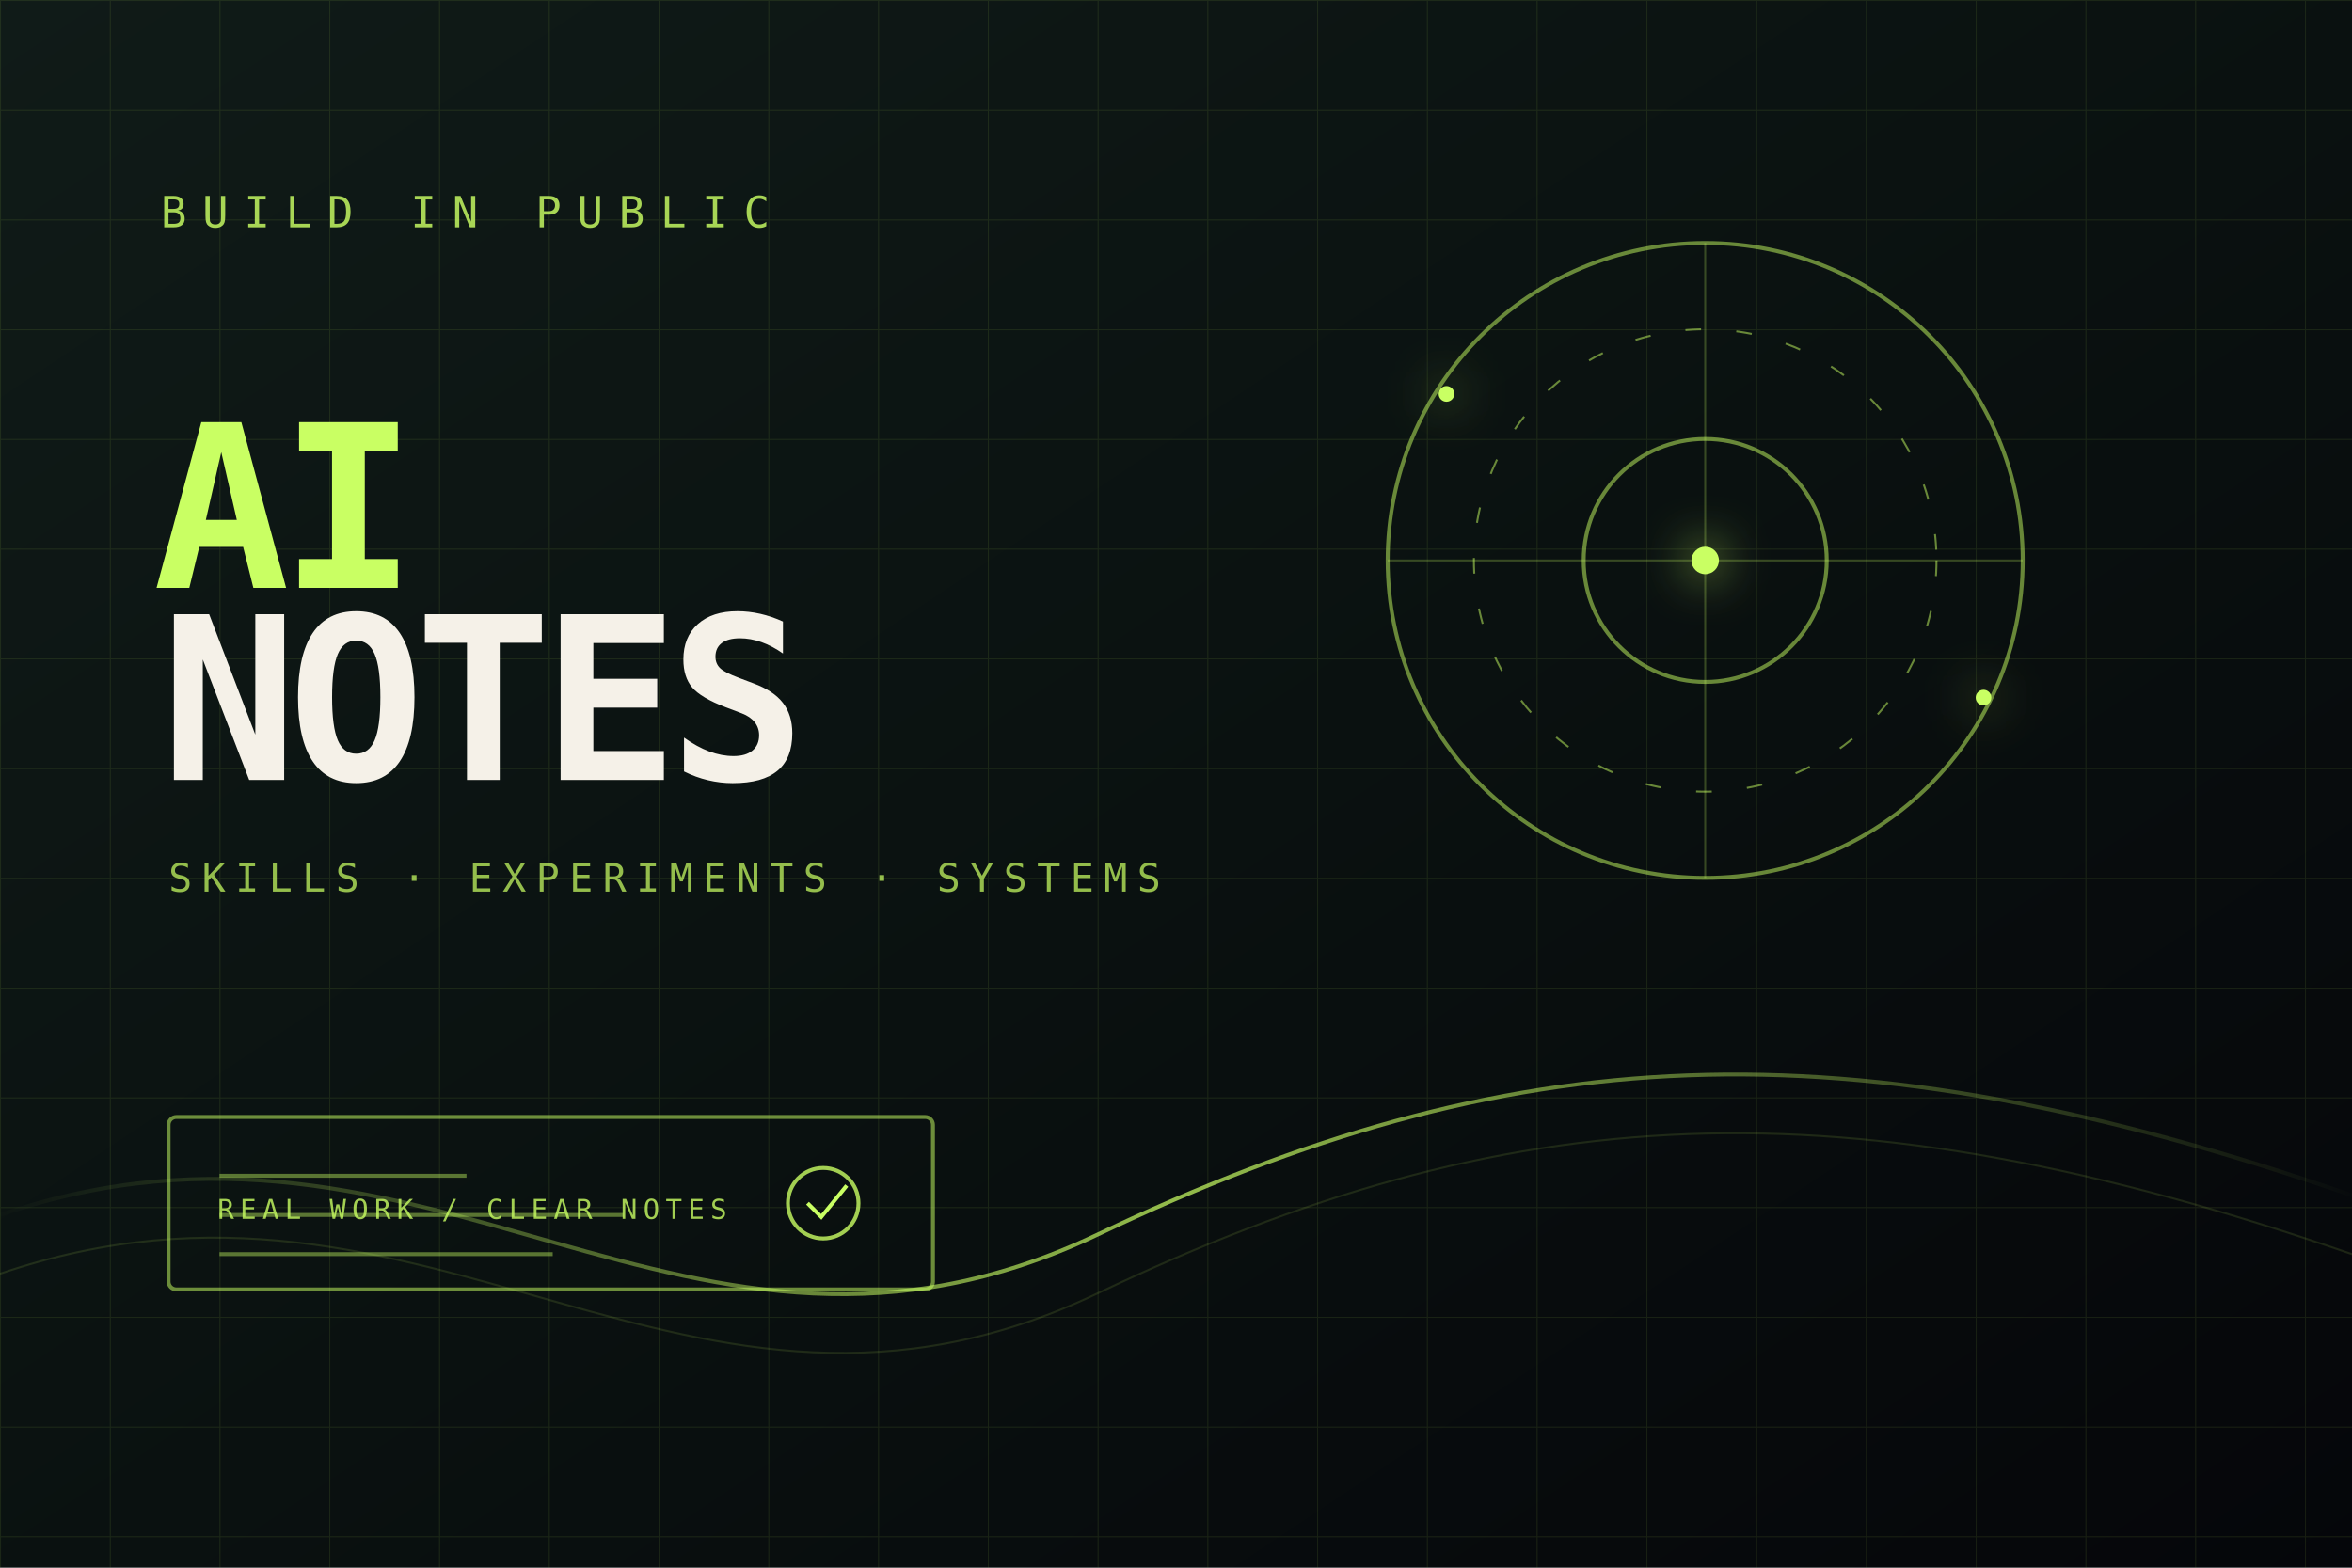
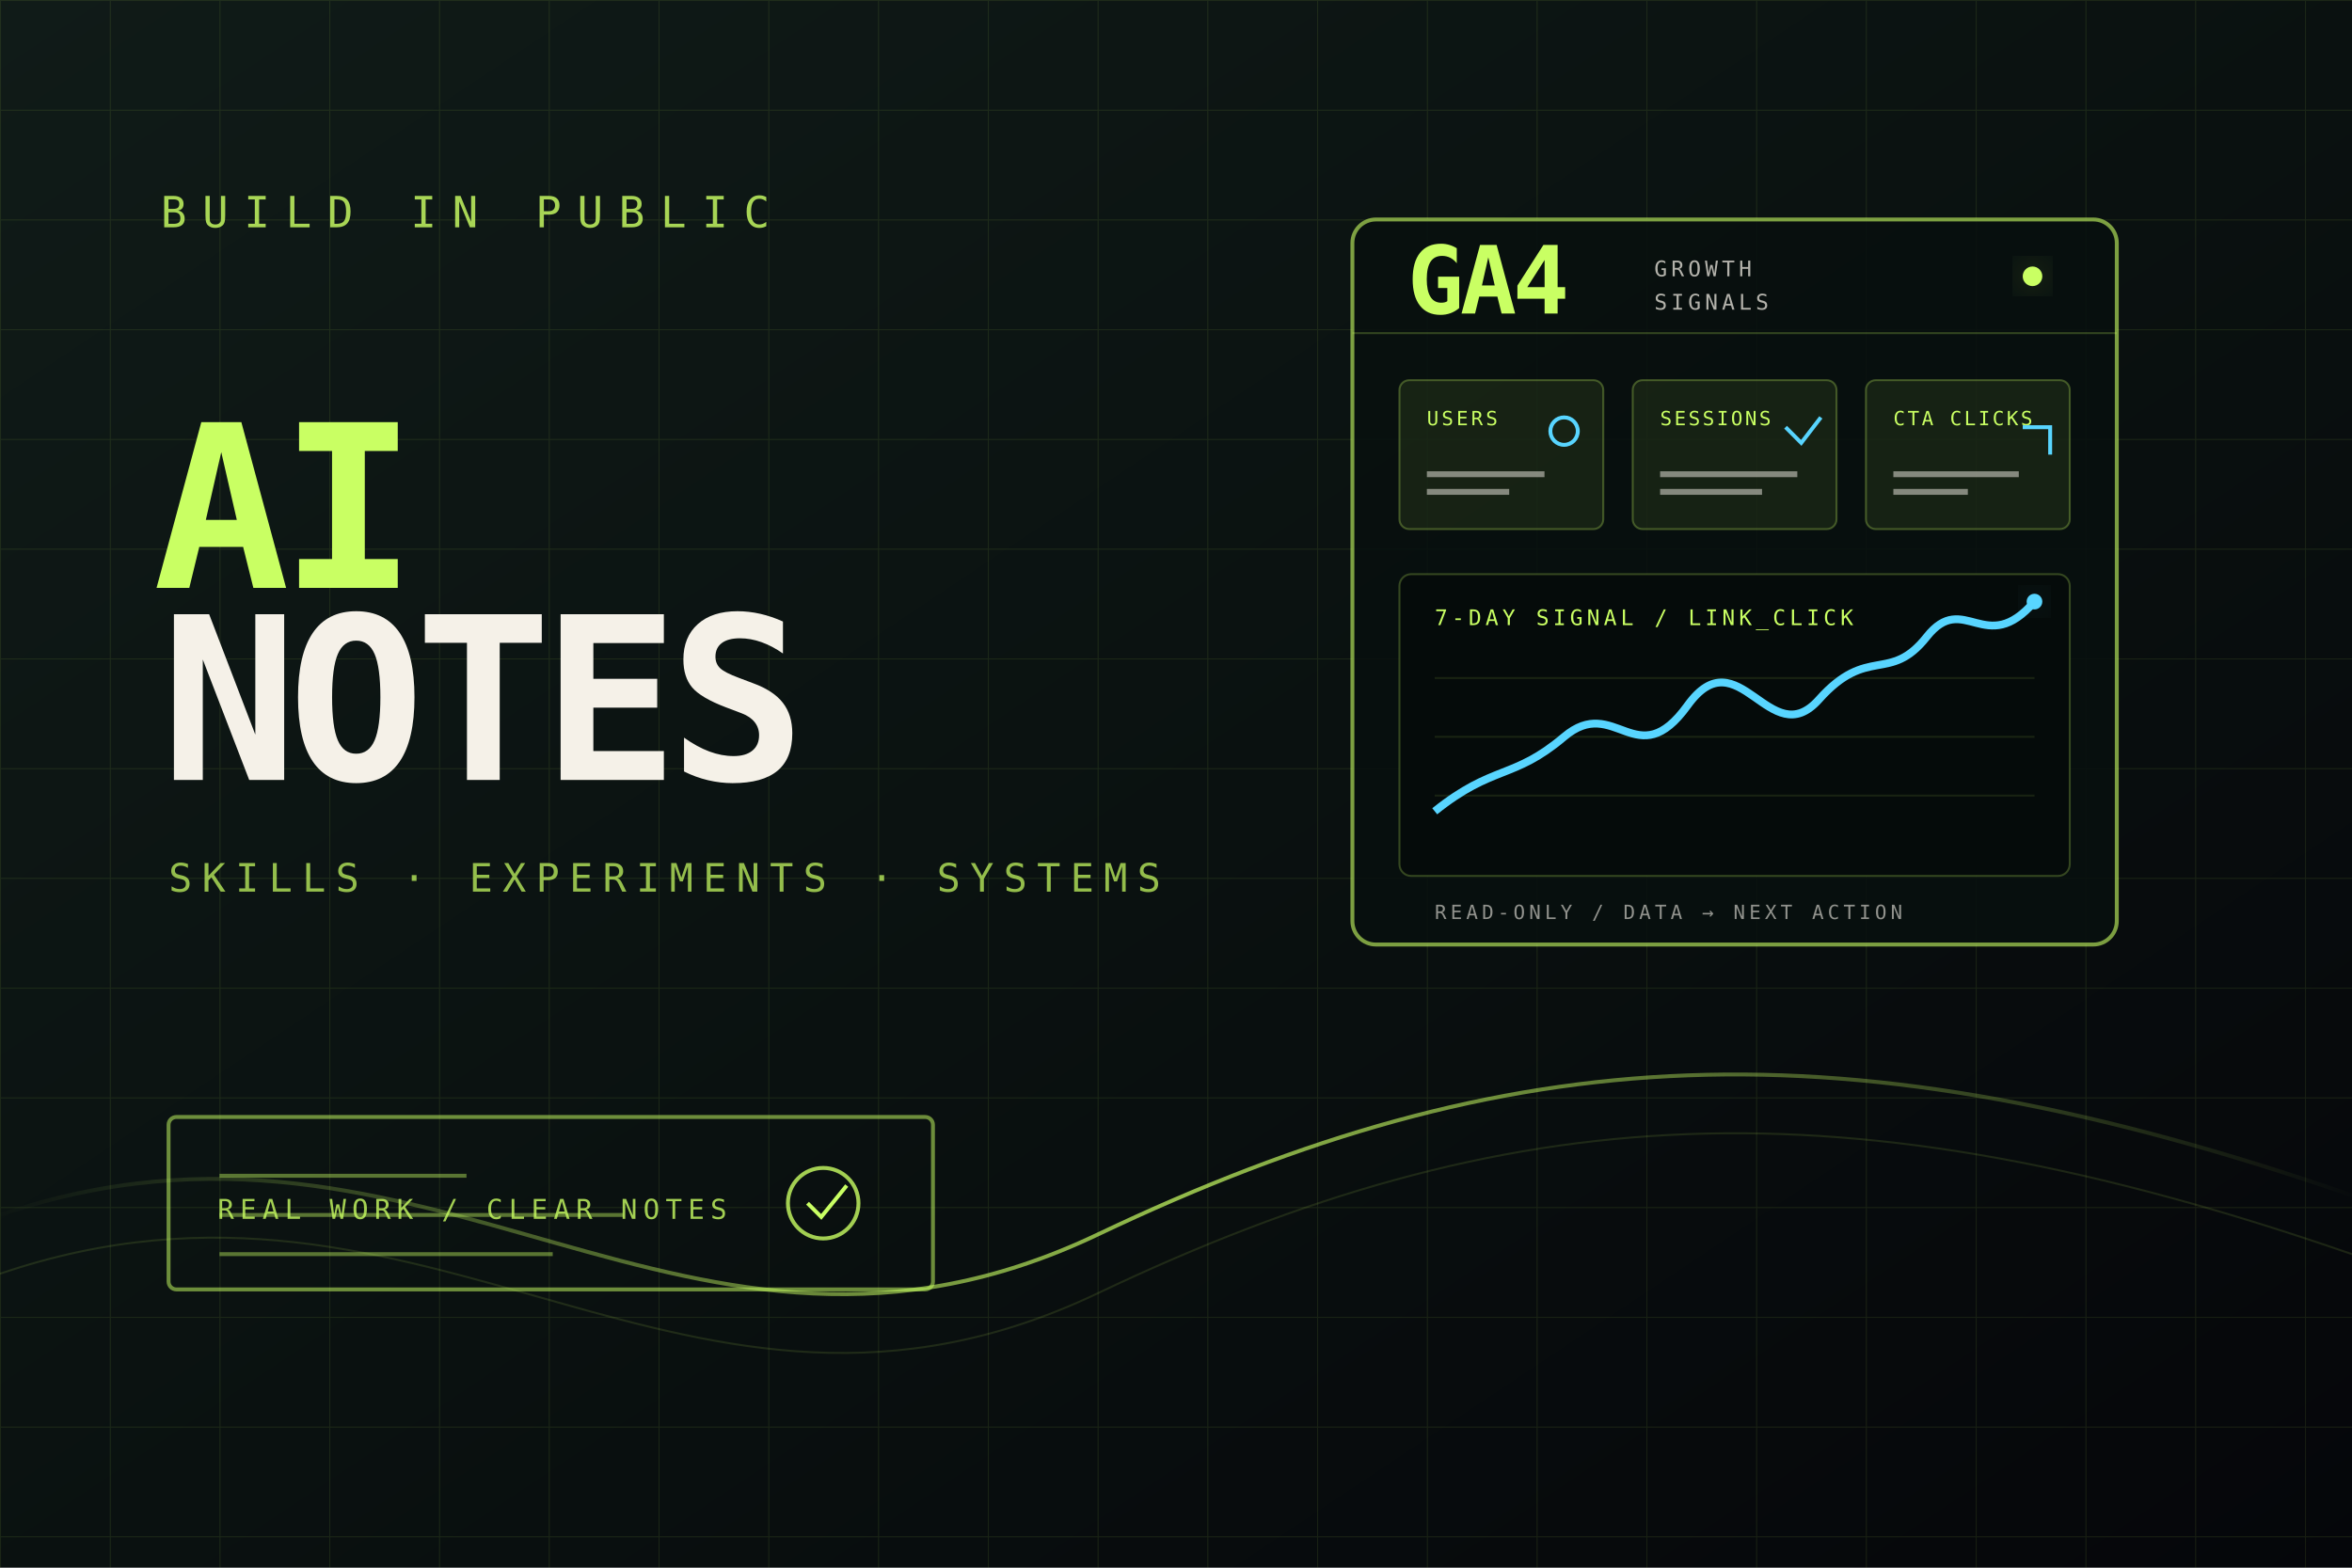
<svg xmlns="http://www.w3.org/2000/svg" viewBox="0 0 1200 800" role="img" aria-labelledby="title desc">
  <defs>
    <linearGradient id="bg" x1="0" y1="0" x2="1" y2="1">
      <stop offset="0" stop-color="#101b18" />
      <stop offset="0.52" stop-color="#0a1110" />
      <stop offset="1" stop-color="#05060a" />
    </linearGradient>
    <linearGradient id="beam" x1="0" y1="0" x2="1" y2="0">
      <stop offset="0" stop-color="#c9ff63" stop-opacity="0" />
      <stop offset="0.5" stop-color="#c9ff63" stop-opacity="0.72" />
      <stop offset="1" stop-color="#c9ff63" stop-opacity="0" />
    </linearGradient>
    <filter id="glow" x="-50%" y="-50%" width="200%" height="200%">
      <feGaussianBlur stdDeviation="12" result="blur" />
      <feMerge>
        <feMergeNode in="blur" />
        <feMergeNode in="SourceGraphic" />
      </feMerge>
    </filter>
    <pattern id="grid" width="56" height="56" patternUnits="userSpaceOnUse">
      <path d="M56 0H0V56" fill="none" stroke="#c9ff63" stroke-opacity="0.09" />
    </pattern>
  </defs>
  <rect width="1200" height="800" fill="url(#bg)" />
  <rect width="1200" height="800" fill="url(#grid)" />
  <path d="M0 620C220 545 350 730 560 630S940 520 1200 610" fill="none" stroke="url(#beam)" stroke-width="2" />
  <path d="M0 650C220 575 350 760 560 660S940 550 1200 640" fill="none" stroke="#c9ff63" stroke-opacity="0.12" stroke-width="1" />
-   <g fill="none" stroke="#c9ff63" stroke-opacity="0.5">
-     <circle cx="870" cy="286" r="162" stroke-width="2" />
-     <circle cx="870" cy="286" r="118" stroke-dasharray="8 18" />
-     <circle cx="870" cy="286" r="62" stroke-width="2" />
-     <path d="M708 286h324M870 124v324" stroke-opacity="0.24" />
-   </g>
-   <g fill="#c9ff63" filter="url(#glow)">
-     <circle cx="870" cy="286" r="7" />
-     <circle cx="738" cy="201" r="4" />
-     <circle cx="1012" cy="356" r="4" />
+   <g transform="translate(690 112)">
+     <rect width="390" height="370" rx="12" fill="#07100e" fill-opacity="0.86" stroke="#c9ff63" stroke-opacity="0.6" stroke-width="2" />
+     <path d="M0 58h390" stroke="#c9ff63" stroke-opacity="0.22" />
+     <text x="28" y="48" fill="#c9ff63" font-family="ui-monospace, SFMono-Regular, Menlo, monospace" font-size="48" font-weight="800" letter-spacing="-2">GA4</text>
+     <text x="154" y="29" fill="#f5f1e8" fill-opacity="0.72" font-family="ui-monospace, SFMono-Regular, Menlo, monospace" font-size="11" letter-spacing="2">GROWTH</text>
+     <text x="154" y="46" fill="#f5f1e8" fill-opacity="0.72" font-family="ui-monospace, SFMono-Regular, Menlo, monospace" font-size="11" letter-spacing="2">SIGNALS</text>
+     <circle cx="347" cy="29" r="5" fill="#c9ff63" filter="url(#glow)" />
+     <g transform="translate(24 82)" font-family="ui-monospace, SFMono-Regular, Menlo, monospace">
+       <rect width="104" height="76" rx="5" fill="#c9ff63" fill-opacity="0.08" stroke="#c9ff63" stroke-opacity="0.28" />
+       <text x="14" y="23" fill="#c9ff63" font-size="10" letter-spacing="1.5">USERS</text>
+       <path d="M14 48h60M14 57h42" stroke="#f5f1e8" stroke-opacity="0.5" stroke-width="3" />
+       <circle cx="84" cy="26" r="7" fill="none" stroke="#58d5ff" stroke-width="2" />
+     </g>
+     <g transform="translate(143 82)" font-family="ui-monospace, SFMono-Regular, Menlo, monospace">
+       <rect width="104" height="76" rx="5" fill="#c9ff63" fill-opacity="0.08" stroke="#c9ff63" stroke-opacity="0.28" />
+       <text x="14" y="23" fill="#c9ff63" font-size="10" letter-spacing="1.2">SESSIONS</text>
+       <path d="M14 48h70M14 57h52" stroke="#f5f1e8" stroke-opacity="0.5" stroke-width="3" />
+       <path d="m78 24 8 8 10-13" fill="none" stroke="#58d5ff" stroke-width="2" />
+     </g>
+     <g transform="translate(262 82)" font-family="ui-monospace, SFMono-Regular, Menlo, monospace">
+       <rect width="104" height="76" rx="5" fill="#c9ff63" fill-opacity="0.08" stroke="#c9ff63" stroke-opacity="0.28" />
+       <text x="14" y="23" fill="#c9ff63" font-size="10" letter-spacing="1.2">CTA CLICKS</text>
+       <path d="M14 48h64M14 57h38" stroke="#f5f1e8" stroke-opacity="0.5" stroke-width="3" />
+       <path d="M80 24h14v14" fill="none" stroke="#58d5ff" stroke-width="2" />
+     </g>
+     <rect x="24" y="181" width="342" height="154" rx="6" fill="#050b0a" stroke="#c9ff63" stroke-opacity="0.24" />
+     <text x="42" y="207" fill="#c9ff63" font-family="ui-monospace, SFMono-Regular, Menlo, monospace" font-size="11" letter-spacing="2">7-DAY SIGNAL / LINK_CLICK</text>
+     <path d="M42 294h306M42 264h306M42 234h306" stroke="#c9ff63" stroke-opacity="0.1" />
+     <path d="M42 302C72 278 82 286 108 264S145 284 171 248s42 25 67-3 36-8 55-32 30 11 55-18" fill="none" stroke="#58d5ff" stroke-width="4" />
+     <circle cx="348" cy="195" r="4" fill="#58d5ff" filter="url(#glow)" />
+     <text x="42" y="357" fill="#f5f1e8" fill-opacity="0.58" font-family="ui-monospace, SFMono-Regular, Menlo, monospace" font-size="10" letter-spacing="2">READ-ONLY / DATA → NEXT ACTION</text>
  </g>
  <g fill="#c9ff63" font-family="ui-monospace, SFMono-Regular, Menlo, monospace">
    <text x="82" y="116" font-size="22" letter-spacing="8" opacity="0.82">BUILD IN PUBLIC</text>
    <text x="78" y="300" font-size="116" font-weight="800" letter-spacing="-5">AI</text>
    <text x="82" y="398" font-size="116" font-weight="800" letter-spacing="-5" fill="#f5f1e8">NOTES</text>
    <text x="86" y="455" font-size="20" letter-spacing="5" opacity="0.72">SKILLS · EXPERIMENTS · SYSTEMS</text>
  </g>
  <g transform="translate(86 570)" fill="none" stroke="#c9ff63" stroke-width="2">
    <rect width="390" height="88" rx="4" stroke-opacity="0.52" />
    <path d="M26 30h126M26 50h206M26 70h170" stroke-opacity="0.42" />
    <circle cx="334" cy="44" r="18" stroke-opacity="0.8" />
    <path d="m326 44 7 7 13-16" />
  </g>
  <text x="111" y="622" fill="#c9ff63" font-family="ui-monospace, SFMono-Regular, Menlo, monospace" font-size="14" letter-spacing="3" opacity="0.8">REAL WORK / CLEAR NOTES</text>
</svg>
